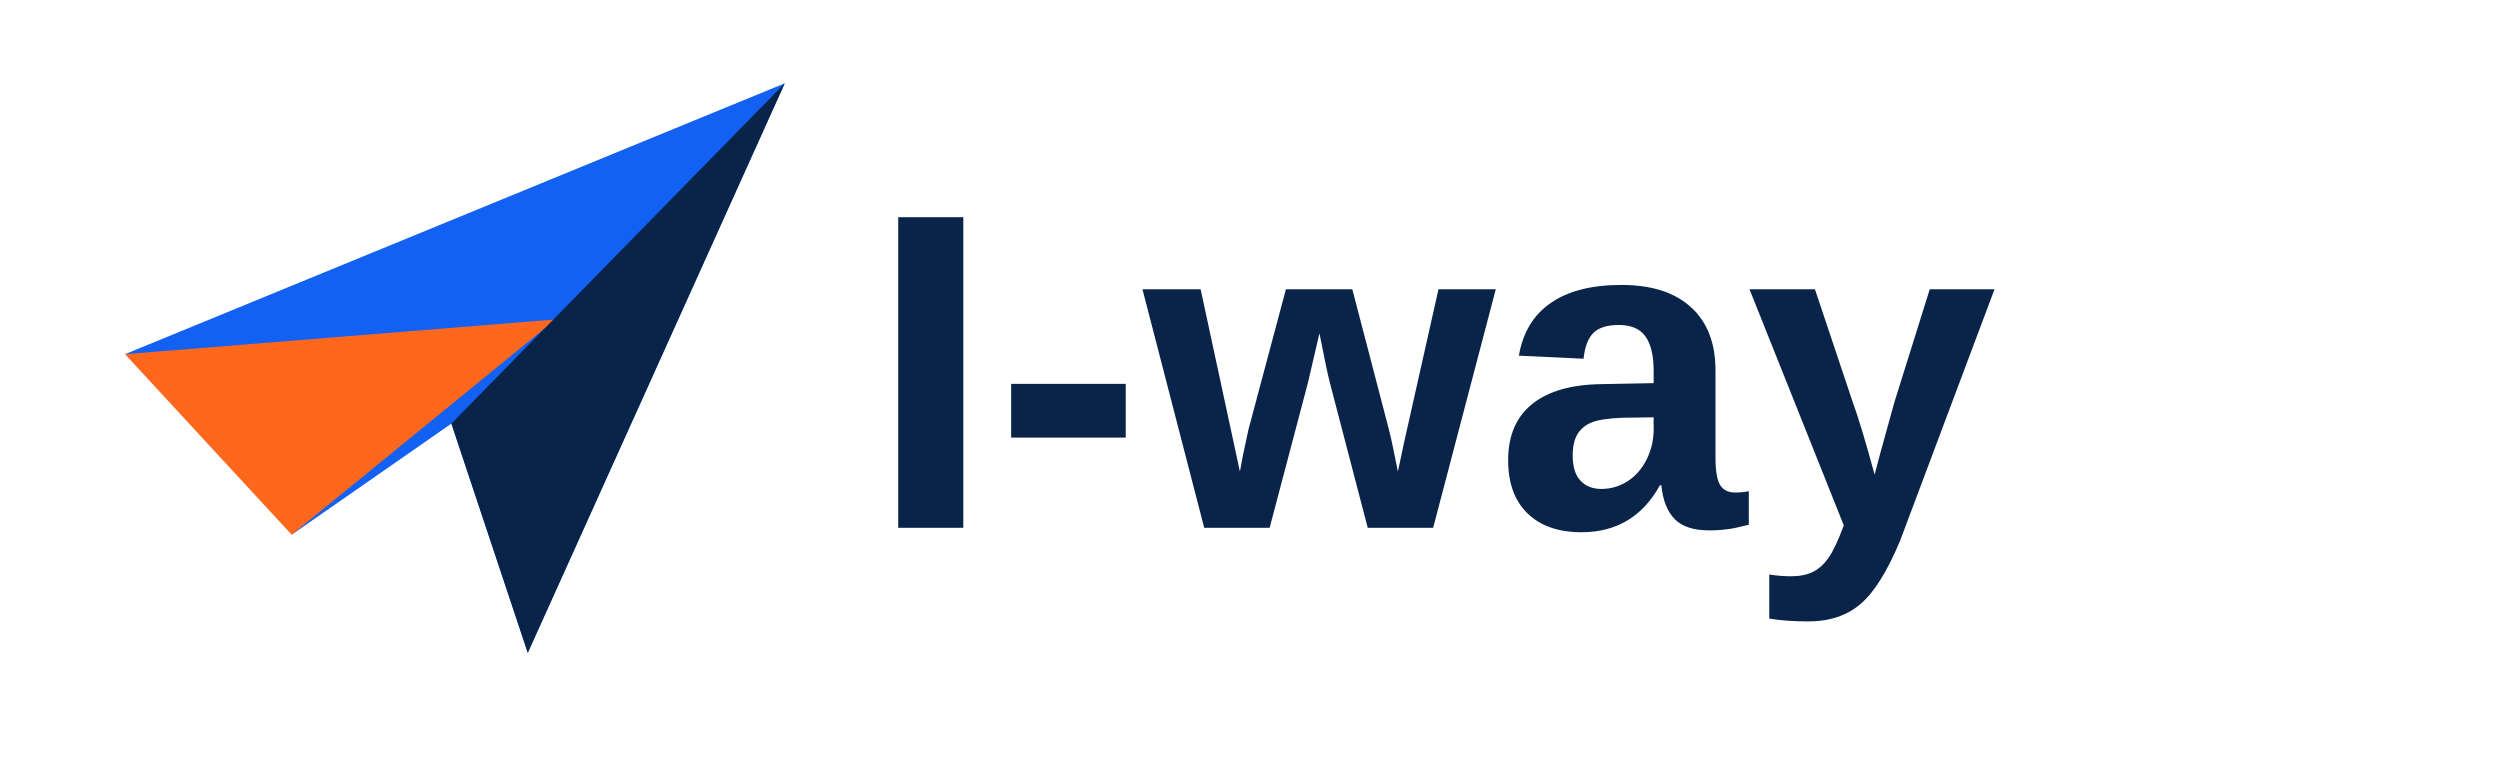
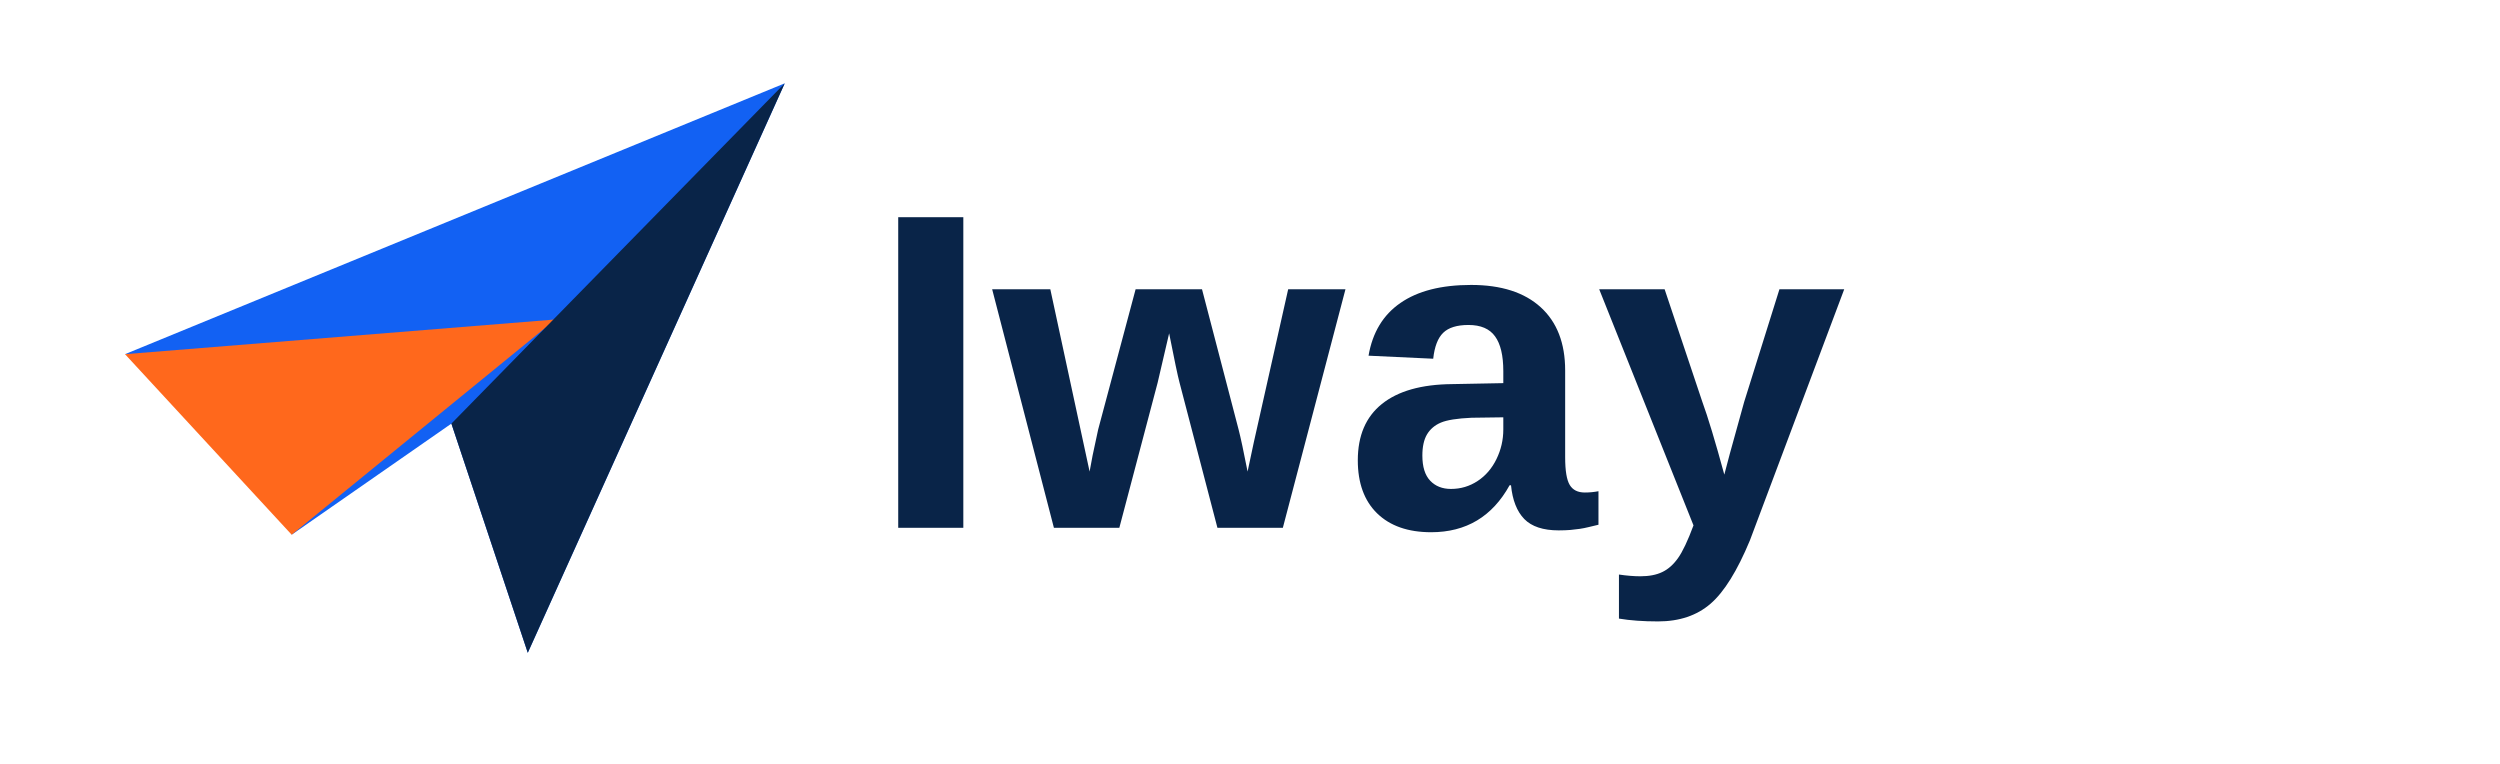
<svg xmlns="http://www.w3.org/2000/svg" viewBox="0 0 360 110">
  <path d="M18 51 113 12 76 94 65 61 42 77 50 51Z" fill="#1261F3" />
  <path d="M18 51 80 46 42 77Z" fill="#FF681C" />
  <path d="M65 61 76 94 113 12Z" fill="#092448" />
-   <text x="125" y="76" font-family="Arial,sans-serif" font-weight="800" font-size="65" fill="#092448">I-way</text>
+   <text x="125" y="76" font-family="Arial,sans-serif" font-weight="800" font-size="65" fill="#092448">Iway</text>
</svg>
